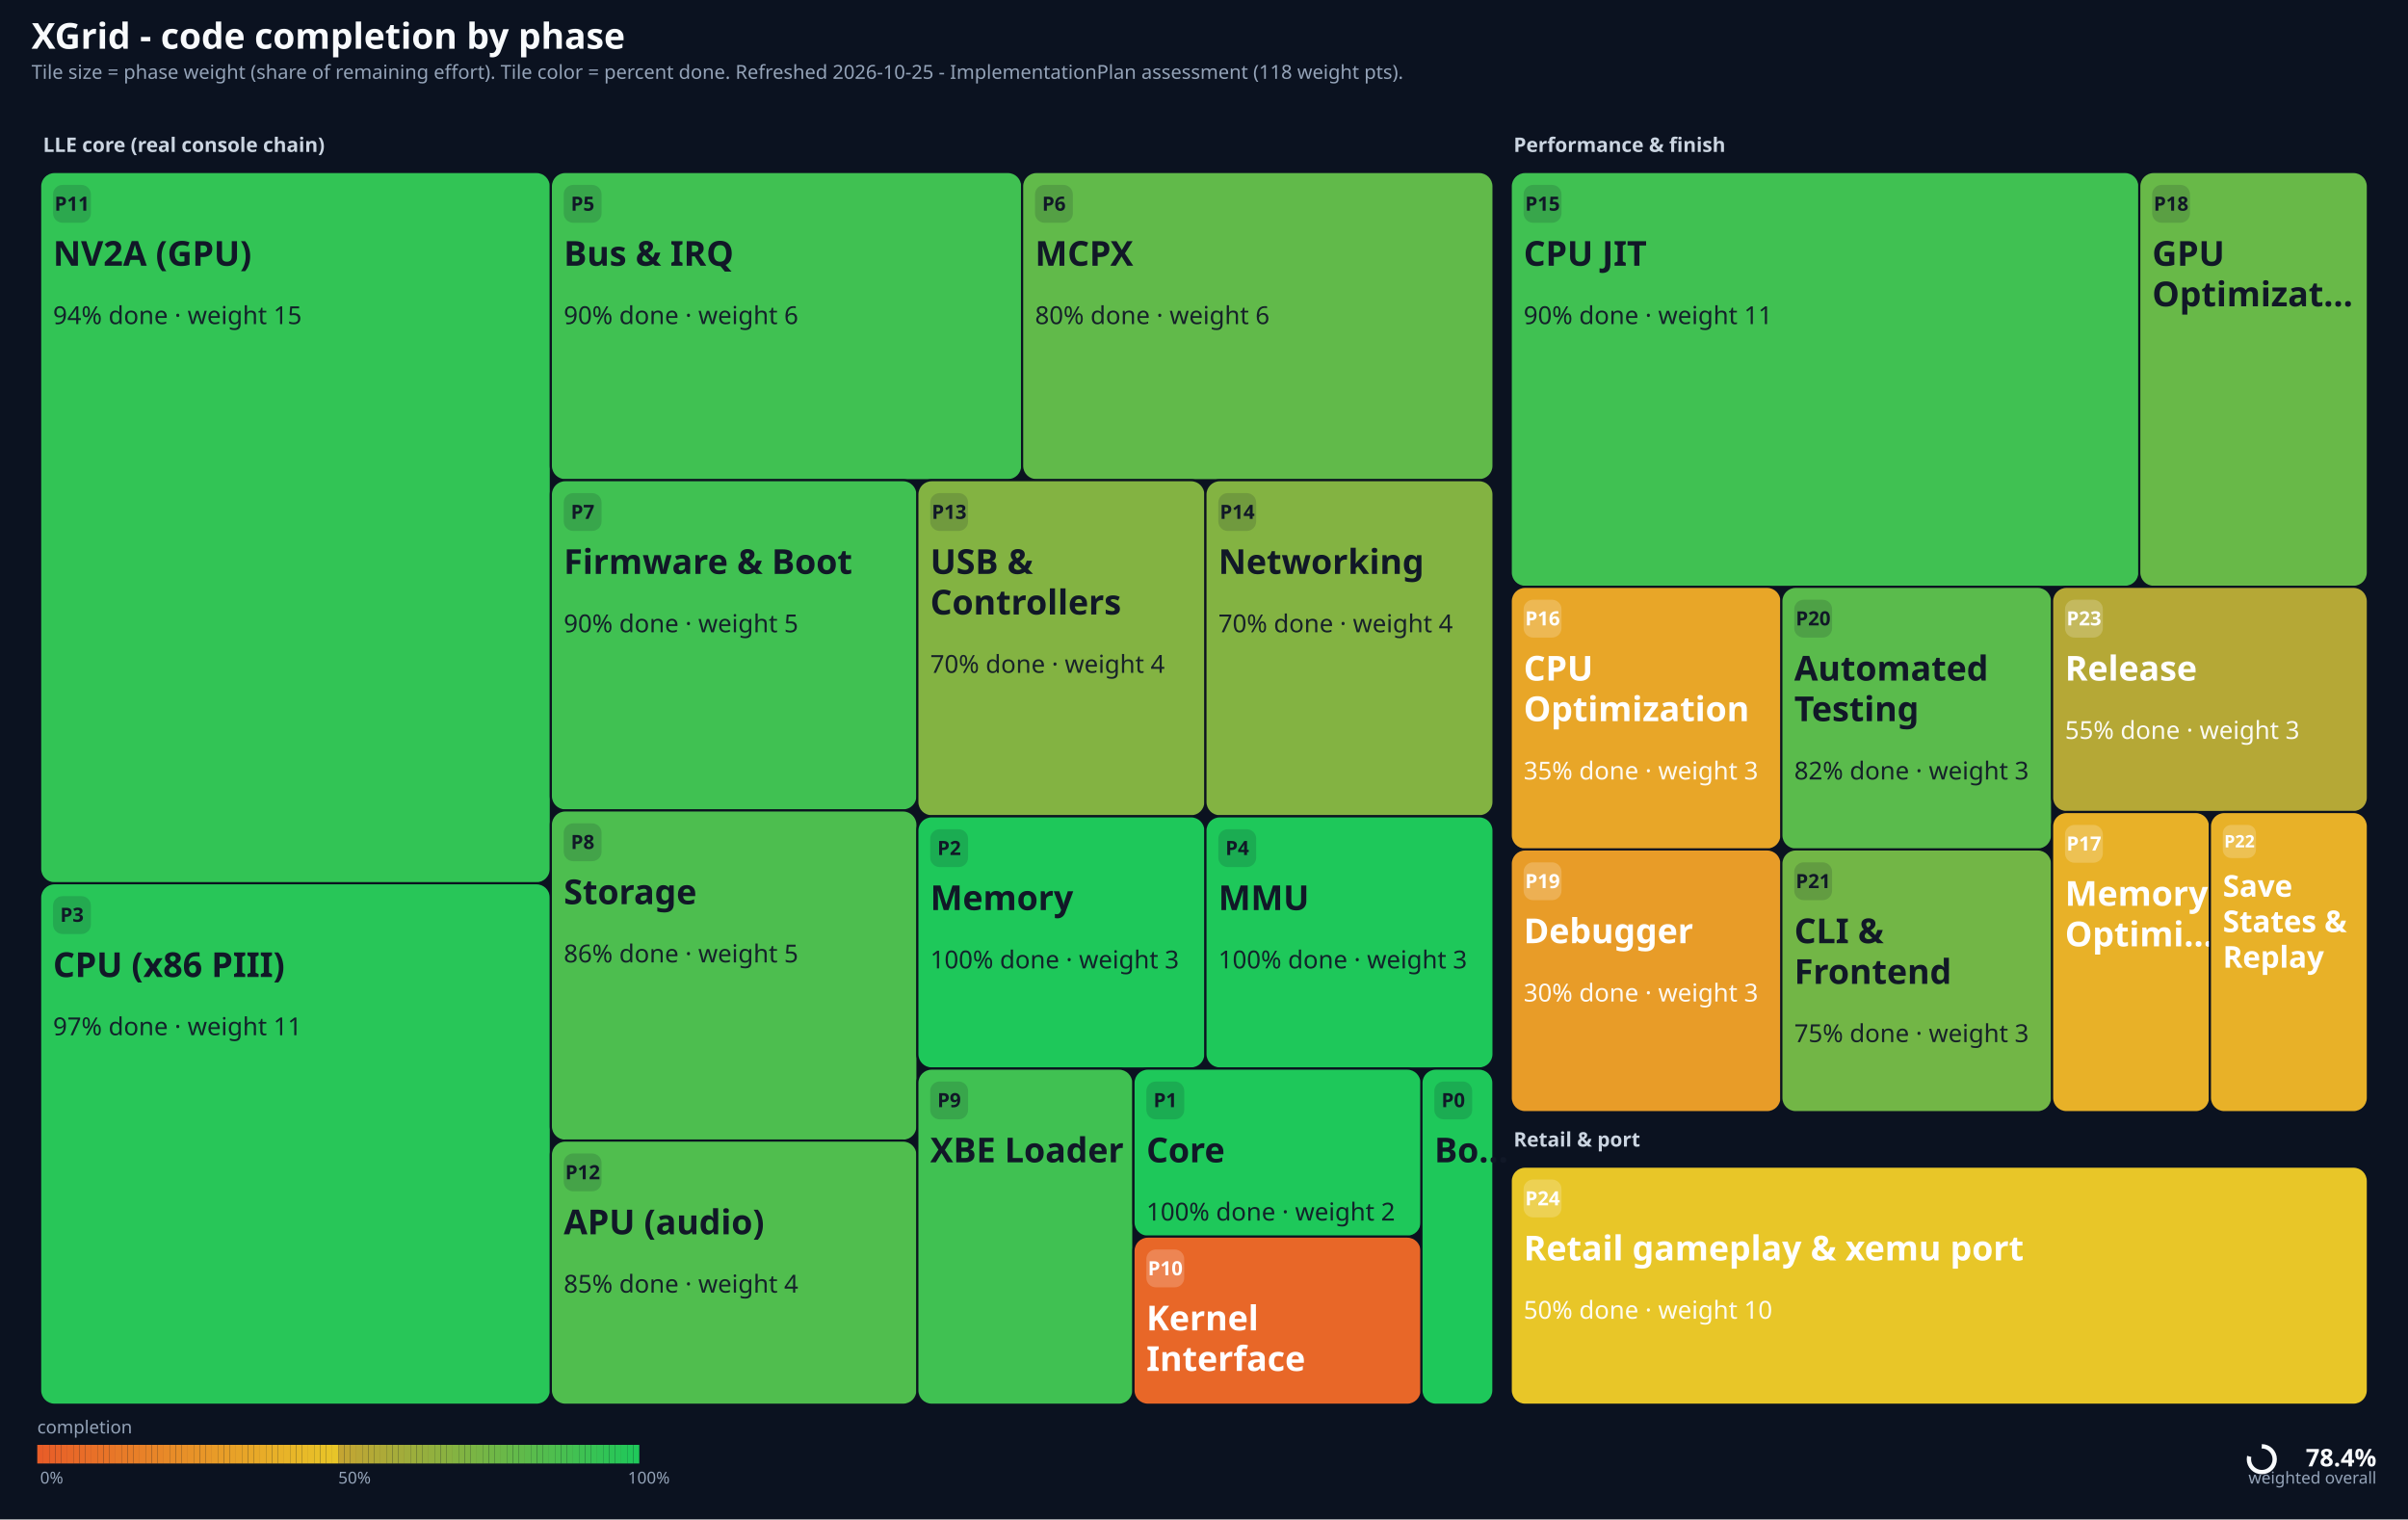
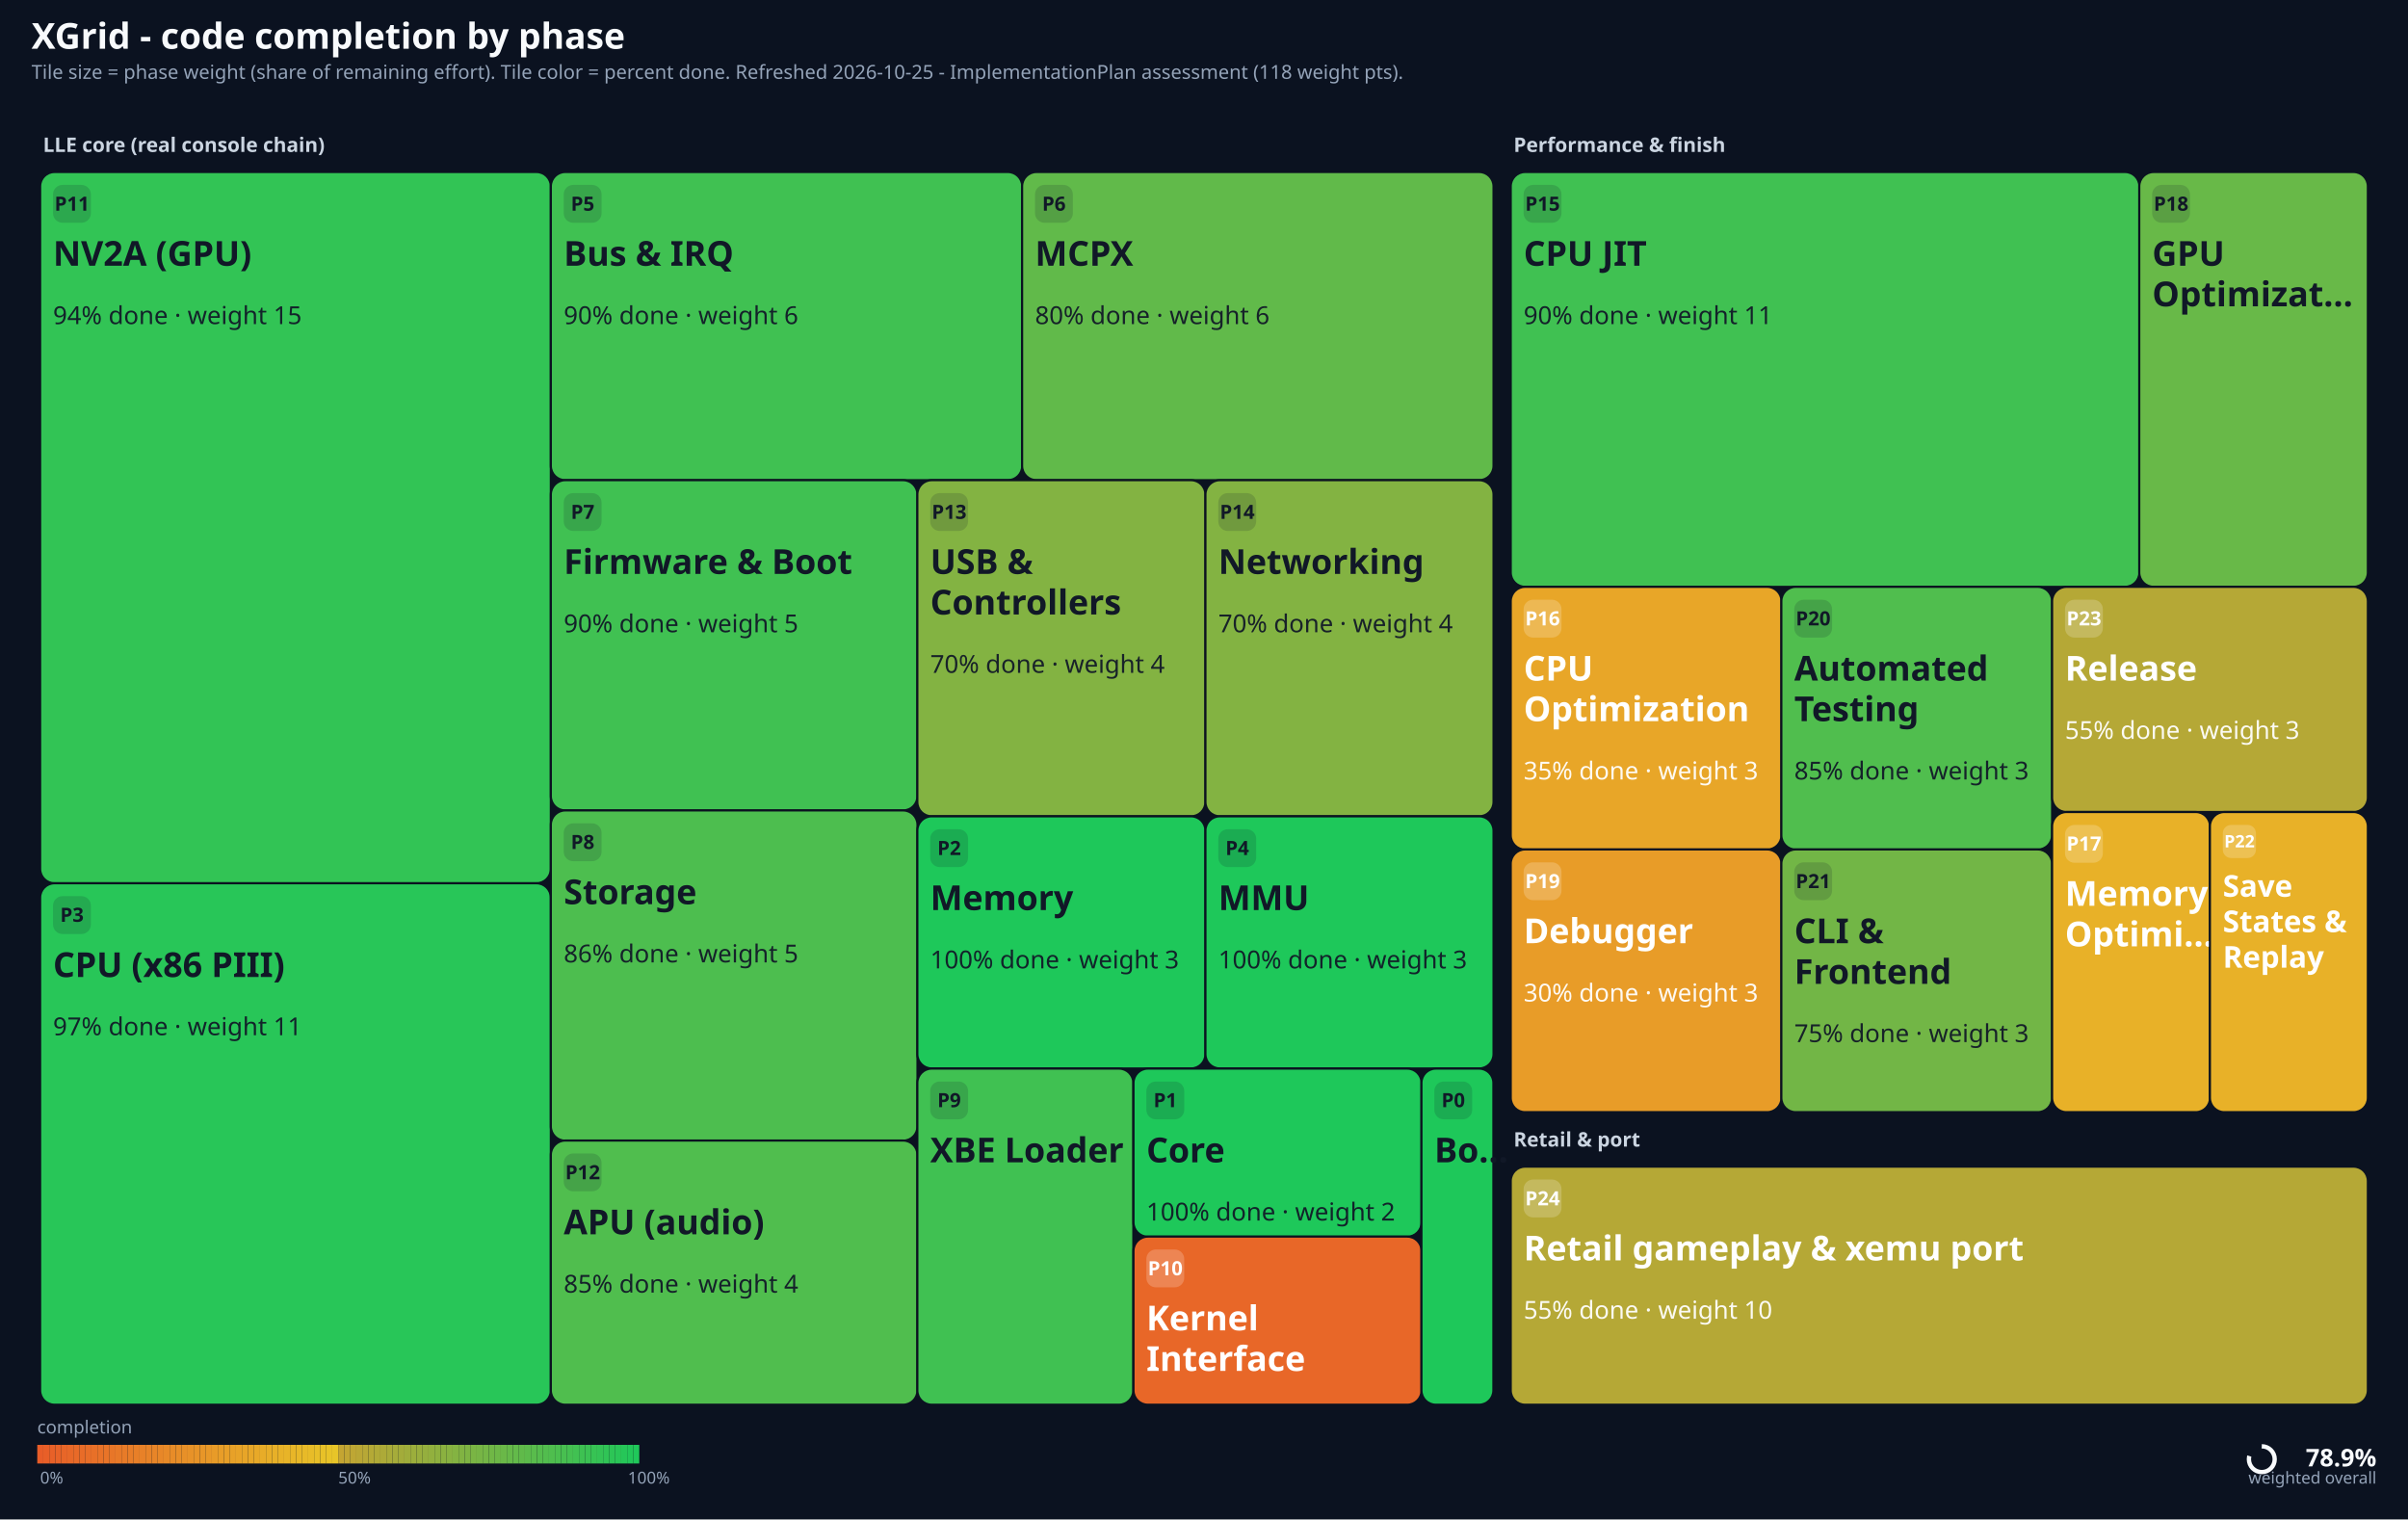
<svg xmlns="http://www.w3.org/2000/svg" width="1680" height="1060" viewBox="0 0 1680 1060" font-family="Segoe UI, Segoe UI Emoji, sans-serif">
  <rect width="1680" height="1060" fill="#0B1220" />
  <text x="22" y="34" font-size="25" font-weight="700" fill="#F8FAFC">XGrid - code completion by phase</text>
  <text x="22" y="55" font-size="13.5" fill="#94A3B8">Tile size = phase weight (share of remaining effort). Tile color = percent done. Refreshed 2026-10-25 - ImplementationPlan assessment (118 weight pts).</text>
  <text x="30" y="106" font-size="14" font-weight="700" fill="#CBD5E1">LLE core (real console chain)</text>
  <text x="1056" y="106" font-size="14" font-weight="700" fill="#CBD5E1">Performance &amp; finish</text>
  <text x="1056" y="799.9" font-size="14" font-weight="700" fill="#CBD5E1">Retail &amp; port</text>
  <g class="tile" data-p="11" data-name="NV2A (GPU)" data-done="94" data-weight="15">
    <rect x="28" y="120" width="356.3" height="496.2" rx="10" fill="#32C455" stroke="#0B1220" stroke-width="1.5" />
    <rect x="37" y="129" width="26.4" height="26.4" rx="6.6" fill="rgba(17,24,39,0.16)" />
    <text x="50.2" y="147" font-size="13.7" font-weight="700" fill="#111827" text-anchor="middle">P11</text>
    <text x="37" y="185.4" font-size="24" font-weight="700" fill="#111827">NV2A (GPU)</text>
    <text x="37" y="226.1" font-size="17.3" opacity="0.94" fill="#111827">94% done · weight 15</text>
  </g>
  <g class="tile" data-p="3" data-name="CPU (x86 PIII)" data-done="97" data-weight="11">
    <rect x="28" y="616.2" width="356.3" height="363.8" rx="10" fill="#28C658" stroke="#0B1220" stroke-width="1.5" />
    <rect x="37" y="625.2" width="26.4" height="26.4" rx="6.6" fill="rgba(17,24,39,0.16)" />
    <text x="50.2" y="643.1" font-size="13.7" font-weight="700" fill="#111827" text-anchor="middle">P3</text>
    <text x="37" y="681.6" font-size="24" font-weight="700" fill="#111827">CPU (x86 PIII)</text>
    <text x="37" y="722.2" font-size="17.3" opacity="0.94" fill="#111827">97% done · weight 11</text>
  </g>
  <g class="tile" data-p="5" data-name="Bus &amp; IRQ" data-done="90" data-weight="6">
    <rect x="384.3" y="120" width="328.9" height="215" rx="10" fill="#40C152" stroke="#0B1220" stroke-width="1.5" />
    <rect x="393.3" y="129" width="26.4" height="26.4" rx="6.6" fill="rgba(17,24,39,0.16)" />
    <text x="406.5" y="147" font-size="13.7" font-weight="700" fill="#111827" text-anchor="middle">P5</text>
    <text x="393.3" y="185.4" font-size="24" font-weight="700" fill="#111827">Bus &amp; IRQ</text>
    <text x="393.3" y="226.1" font-size="17.3" opacity="0.94" fill="#111827">90% done · weight 6</text>
  </g>
  <g class="tile" data-p="6" data-name="MCPX" data-done="80" data-weight="6">
    <rect x="713.1" y="120" width="328.9" height="215" rx="10" fill="#61BA4A" stroke="#0B1220" stroke-width="1.5" />
    <rect x="722.1" y="129" width="26.4" height="26.4" rx="6.6" fill="rgba(17,24,39,0.16)" />
    <text x="735.3" y="147" font-size="13.7" font-weight="700" fill="#111827" text-anchor="middle">P6</text>
    <text x="722.1" y="185.4" font-size="24" font-weight="700" fill="#111827">MCPX</text>
    <text x="722.1" y="226.1" font-size="17.3" opacity="0.94" fill="#111827">80% done · weight 6</text>
  </g>
  <g class="tile" data-p="7" data-name="Firmware &amp; Boot" data-done="90" data-weight="5">
    <rect x="384.3" y="335" width="255.8" height="230.4" rx="10" fill="#40C152" stroke="#0B1220" stroke-width="1.5" />
    <rect x="393.3" y="344" width="26.4" height="26.4" rx="6.6" fill="rgba(17,24,39,0.16)" />
    <text x="406.5" y="362" font-size="13.7" font-weight="700" fill="#111827" text-anchor="middle">P7</text>
    <text x="393.3" y="400.4" font-size="24" font-weight="700" fill="#111827">Firmware &amp; Boot</text>
    <text x="393.3" y="441.1" font-size="17.3" opacity="0.94" fill="#111827">90% done · weight 5</text>
  </g>
  <g class="tile" data-p="8" data-name="Storage" data-done="86" data-weight="5">
    <rect x="384.3" y="565.4" width="255.8" height="230.4" rx="10" fill="#4DBE4F" stroke="#0B1220" stroke-width="1.5" />
    <rect x="393.3" y="574.4" width="26.4" height="26.4" rx="6.6" fill="rgba(17,24,39,0.16)" />
    <text x="406.5" y="592.3" font-size="13.7" font-weight="700" fill="#111827" text-anchor="middle">P8</text>
    <text x="393.3" y="630.8" font-size="24" font-weight="700" fill="#111827">Storage</text>
    <text x="393.3" y="671.4" font-size="17.3" opacity="0.94" fill="#111827">86% done · weight 5</text>
  </g>
  <g class="tile" data-p="12" data-name="APU (audio)" data-done="85" data-weight="4">
    <rect x="384.3" y="795.7" width="255.8" height="184.3" rx="10" fill="#50BE4E" stroke="#0B1220" stroke-width="1.5" />
    <rect x="393.3" y="804.7" width="26.4" height="26.4" rx="6.6" fill="rgba(17,24,39,0.16)" />
    <text x="406.5" y="822.7" font-size="13.7" font-weight="700" fill="#111827" text-anchor="middle">P12</text>
    <text x="393.3" y="861.1" font-size="24" font-weight="700" fill="#111827">APU (audio)</text>
    <text x="393.3" y="901.8" font-size="17.3" opacity="0.94" fill="#111827">85% done · weight 4</text>
  </g>
  <g class="tile" data-p="13" data-name="USB &amp; Controllers" data-done="70" data-weight="4">
    <rect x="640" y="335" width="201" height="234.5" rx="10" fill="#83B342" stroke="#0B1220" stroke-width="1.5" />
    <rect x="649" y="344" width="26.4" height="26.4" rx="6.6" fill="rgba(17,24,39,0.16)" />
    <text x="662.2" y="362" font-size="13.7" font-weight="700" fill="#111827" text-anchor="middle">P13</text>
    <text x="649" y="400.4" font-size="24" font-weight="700" fill="#111827">USB &amp;</text>
    <text x="649" y="428.7" font-size="24" font-weight="700" fill="#111827">Controllers</text>
    <text x="649" y="469.4" font-size="17.3" opacity="0.94" fill="#111827">70% done · weight 4</text>
  </g>
  <g class="tile" data-p="14" data-name="Networking" data-done="70" data-weight="4">
    <rect x="841" y="335" width="201" height="234.5" rx="10" fill="#83B342" stroke="#0B1220" stroke-width="1.5" />
    <rect x="850" y="344" width="26.4" height="26.4" rx="6.6" fill="rgba(17,24,39,0.16)" />
    <text x="863.2" y="362" font-size="13.7" font-weight="700" fill="#111827" text-anchor="middle">P14</text>
    <text x="850" y="400.4" font-size="24" font-weight="700" fill="#111827">Networking</text>
    <text x="850" y="441.1" font-size="17.3" opacity="0.94" fill="#111827">70% done · weight 4</text>
  </g>
  <g class="tile" data-p="2" data-name="Memory" data-done="100" data-weight="3">
    <rect x="640" y="569.5" width="201" height="175.9" rx="10" fill="#1EC85A" stroke="#0B1220" stroke-width="1.5" />
    <rect x="649" y="578.5" width="26.4" height="26.4" rx="6.6" fill="rgba(17,24,39,0.16)" />
    <text x="662.2" y="596.5" font-size="13.7" font-weight="700" fill="#111827" text-anchor="middle">P2</text>
    <text x="649" y="634.9" font-size="24" font-weight="700" fill="#111827">Memory</text>
    <text x="649" y="675.6" font-size="17.3" opacity="0.94" fill="#111827">100% done · weight 3</text>
  </g>
  <g class="tile" data-p="4" data-name="MMU" data-done="100" data-weight="3">
    <rect x="841" y="569.5" width="201" height="175.9" rx="10" fill="#1EC85A" stroke="#0B1220" stroke-width="1.5" />
    <rect x="850" y="578.5" width="26.4" height="26.4" rx="6.6" fill="rgba(17,24,39,0.16)" />
    <text x="863.2" y="596.5" font-size="13.7" font-weight="700" fill="#111827" text-anchor="middle">P4</text>
    <text x="850" y="634.9" font-size="24" font-weight="700" fill="#111827">MMU</text>
    <text x="850" y="675.6" font-size="17.3" opacity="0.94" fill="#111827">100% done · weight 3</text>
  </g>
  <g class="tile" data-p="9" data-name="XBE Loader" data-done="90" data-weight="3">
    <rect x="640" y="745.5" width="150.7" height="234.5" rx="10" fill="#40C152" stroke="#0B1220" stroke-width="1.5" />
    <rect x="649" y="754.5" width="26.4" height="26.4" rx="6.6" fill="rgba(17,24,39,0.16)" />
    <text x="662.2" y="772.4" font-size="13.7" font-weight="700" fill="#111827" text-anchor="middle">P9</text>
    <text x="649" y="810.9" font-size="24" font-weight="700" fill="#111827">XBE Loader</text>
  </g>
  <g class="tile" data-p="1" data-name="Core" data-done="100" data-weight="2">
    <rect x="790.8" y="745.5" width="201" height="117.3" rx="10" fill="#1EC85A" stroke="#0B1220" stroke-width="1.5" />
    <rect x="799.8" y="754.5" width="26.4" height="26.4" rx="6.6" fill="rgba(17,24,39,0.16)" />
    <text x="813" y="772.4" font-size="13.7" font-weight="700" fill="#111827" text-anchor="middle">P1</text>
    <text x="799.8" y="810.9" font-size="24" font-weight="700" fill="#111827">Core</text>
    <text x="799.8" y="851.5" font-size="17.3" opacity="0.94" fill="#111827">100% done · weight 2</text>
  </g>
  <g class="tile" data-p="10" data-name="Kernel Interface" data-done="5" data-weight="2">
    <rect x="790.8" y="862.7" width="201" height="117.3" rx="10" fill="#E86728" stroke="#0B1220" stroke-width="1.5" />
    <rect x="799.8" y="871.7" width="26.4" height="26.4" rx="6.6" fill="rgba(255,255,255,0.20)" />
    <text x="813" y="889.7" font-size="13.7" font-weight="700" fill="#FFFFFF" text-anchor="middle">P10</text>
    <text x="799.8" y="928.1" font-size="24" font-weight="700" fill="#FFFFFF">Kernel</text>
    <text x="799.8" y="956.4" font-size="24" font-weight="700" fill="#FFFFFF">Interface</text>
  </g>
  <g class="tile" data-p="0" data-name="Bootstrap" data-done="100" data-weight="1">
    <rect x="991.7" y="745.5" width="50.2" height="234.5" rx="10" fill="#1EC85A" stroke="#0B1220" stroke-width="1.5" />
    <rect x="1000.7" y="754.5" width="26.4" height="26.4" rx="6.6" fill="rgba(17,24,39,0.16)" />
    <text x="1013.9" y="772.4" font-size="13.7" font-weight="700" fill="#111827" text-anchor="middle">P0</text>
    <text x="1000.7" y="810.9" font-size="24" font-weight="700" fill="#111827">Bo…</text>
  </g>
  <g class="tile" data-p="15" data-name="CPU JIT" data-done="90" data-weight="11">
    <rect x="1054" y="120" width="438.6" height="289.4" rx="10" fill="#40C152" stroke="#0B1220" stroke-width="1.5" />
    <rect x="1063" y="129" width="26.4" height="26.4" rx="6.6" fill="rgba(17,24,39,0.16)" />
    <text x="1076.2" y="147" font-size="13.7" font-weight="700" fill="#111827" text-anchor="middle">P15</text>
    <text x="1063" y="185.4" font-size="24" font-weight="700" fill="#111827">CPU JIT</text>
    <text x="1063" y="226.1" font-size="17.3" opacity="0.94" fill="#111827">90% done · weight 11</text>
  </g>
  <g class="tile" data-p="18" data-name="GPU Optimization" data-done="78" data-weight="4">
    <rect x="1492.5" y="120" width="159.5" height="289.4" rx="10" fill="#68B948" stroke="#0B1220" stroke-width="1.5" />
    <rect x="1501.5" y="129" width="26.4" height="26.4" rx="6.6" fill="rgba(17,24,39,0.16)" />
    <text x="1514.7" y="147" font-size="13.7" font-weight="700" fill="#111827" text-anchor="middle">P18</text>
    <text x="1501.5" y="185.4" font-size="24" font-weight="700" fill="#111827">GPU</text>
    <text x="1501.5" y="213.7" font-size="24" font-weight="700" fill="#111827">Optimizat…</text>
  </g>
  <g class="tile" data-p="16" data-name="CPU Optimization" data-done="35" data-weight="3">
    <rect x="1054" y="409.4" width="188.9" height="183.3" rx="10" fill="#E8A628" stroke="#0B1220" stroke-width="1.5" />
    <rect x="1063" y="418.4" width="26.4" height="26.4" rx="6.6" fill="rgba(255,255,255,0.20)" />
    <text x="1076.2" y="436.3" font-size="13.7" font-weight="700" fill="#FFFFFF" text-anchor="middle">P16</text>
    <text x="1063" y="474.8" font-size="24" font-weight="700" fill="#FFFFFF">CPU</text>
    <text x="1063" y="503.1" font-size="24" font-weight="700" fill="#FFFFFF">Optimization</text>
    <text x="1063" y="543.8" font-size="17.3" opacity="0.94" fill="#FFFFFF">35% done · weight 3</text>
  </g>
  <g class="tile" data-p="19" data-name="Debugger" data-done="30" data-weight="3">
    <rect x="1054" y="592.6" width="188.9" height="183.3" rx="10" fill="#E89C28" stroke="#0B1220" stroke-width="1.5" />
    <rect x="1063" y="601.6" width="26.4" height="26.4" rx="6.6" fill="rgba(255,255,255,0.20)" />
    <text x="1076.2" y="619.6" font-size="13.7" font-weight="700" fill="#FFFFFF" text-anchor="middle">P19</text>
    <text x="1063" y="658" font-size="24" font-weight="700" fill="#FFFFFF">Debugger</text>
    <text x="1063" y="698.7" font-size="17.3" opacity="0.94" fill="#FFFFFF">30% done · weight 3</text>
  </g>
-   <g class="tile" data-p="20" data-name="Automated Testing" data-done="82" data-weight="3">
-     <rect x="1242.8" y="409.4" width="188.9" height="183.3" rx="10" fill="#5ABB4C" stroke="#0B1220" stroke-width="1.5" />
+   <g class="tile" data-p="20" data-name="Automated Testing" data-done="85" data-weight="3">
+     <rect x="1242.8" y="409.4" width="188.9" height="183.3" rx="10" fill="#50BE4E" stroke="#0B1220" stroke-width="1.5" />
    <rect x="1251.8" y="418.4" width="26.4" height="26.4" rx="6.6" fill="rgba(17,24,39,0.16)" />
    <text x="1265" y="436.3" font-size="13.7" font-weight="700" fill="#111827" text-anchor="middle">P20</text>
    <text x="1251.8" y="474.8" font-size="24" font-weight="700" fill="#111827">Automated</text>
    <text x="1251.8" y="503.1" font-size="24" font-weight="700" fill="#111827">Testing</text>
-     <text x="1251.8" y="543.8" font-size="17.3" opacity="0.94" fill="#111827">82% done · weight 3</text>
+     <text x="1251.8" y="543.8" font-size="17.3" opacity="0.94" fill="#111827">85% done · weight 3</text>
  </g>
  <g class="tile" data-p="21" data-name="CLI &amp; Frontend" data-done="75" data-weight="3">
    <rect x="1242.8" y="592.6" width="188.9" height="183.3" rx="10" fill="#72B646" stroke="#0B1220" stroke-width="1.5" />
    <rect x="1251.8" y="601.6" width="26.4" height="26.4" rx="6.6" fill="rgba(17,24,39,0.16)" />
    <text x="1265" y="619.6" font-size="13.7" font-weight="700" fill="#111827" text-anchor="middle">P21</text>
    <text x="1251.8" y="658" font-size="24" font-weight="700" fill="#111827">CLI &amp;</text>
    <text x="1251.8" y="686.4" font-size="24" font-weight="700" fill="#111827">Frontend</text>
    <text x="1251.8" y="727" font-size="17.3" opacity="0.94" fill="#111827">75% done · weight 3</text>
  </g>
  <g class="tile" data-p="23" data-name="Release" data-done="55" data-weight="3">
    <rect x="1431.7" y="409.4" width="220.3" height="157.1" rx="10" fill="#B5A836" stroke="#0B1220" stroke-width="1.5" />
    <rect x="1440.7" y="418.4" width="26.4" height="26.4" rx="6.6" fill="rgba(255,255,255,0.20)" />
    <text x="1453.9" y="436.3" font-size="13.7" font-weight="700" fill="#FFFFFF" text-anchor="middle">P23</text>
    <text x="1440.7" y="474.8" font-size="24" font-weight="700" fill="#FFFFFF">Release</text>
    <text x="1440.7" y="515.5" font-size="17.3" opacity="0.94" fill="#FFFFFF">55% done · weight 3</text>
  </g>
  <g class="tile" data-p="17" data-name="Memory Optimization" data-done="40" data-weight="2">
    <rect x="1431.7" y="566.5" width="110.2" height="209.4" rx="10" fill="#E8B128" stroke="#0B1220" stroke-width="1.5" />
    <rect x="1440.7" y="575.5" width="26.4" height="26.4" rx="6.6" fill="rgba(255,255,255,0.20)" />
    <text x="1453.9" y="593.4" font-size="13.7" font-weight="700" fill="#FFFFFF" text-anchor="middle">P17</text>
    <text x="1440.7" y="631.9" font-size="24" font-weight="700" fill="#FFFFFF">Memory</text>
    <text x="1440.7" y="660.2" font-size="24" font-weight="700" fill="#FFFFFF">Optimi…</text>
  </g>
  <g class="tile" data-p="22" data-name="Save States &amp; Replay" data-done="40" data-weight="2">
    <rect x="1541.8" y="566.5" width="110.2" height="209.4" rx="10" fill="#E8B128" stroke="#0B1220" stroke-width="1.5" />
    <rect x="1550.8" y="575.5" width="23.1" height="23.1" rx="5.8" fill="rgba(255,255,255,0.20)" />
    <text x="1562.4" y="591.2" font-size="12" font-weight="700" fill="#FFFFFF" text-anchor="middle">P22</text>
    <text x="1550.8" y="625.6" font-size="21" font-weight="700" fill="#FFFFFF">Save</text>
    <text x="1550.8" y="650.3" font-size="21" font-weight="700" fill="#FFFFFF">States &amp;</text>
    <text x="1550.8" y="675.1" font-size="21" font-weight="700" fill="#FFFFFF">Replay</text>
  </g>
-   <g class="tile" data-p="24" data-name="Retail gameplay &amp; xemu port" data-done="50" data-weight="10">
-     <rect x="1054" y="813.9" width="598" height="166.1" rx="10" fill="#E8C628" stroke="#0B1220" stroke-width="1.5" />
+   <g class="tile" data-p="24" data-name="Retail gameplay &amp; xemu port" data-done="55" data-weight="10">
+     <rect x="1054" y="813.9" width="598" height="166.1" rx="10" fill="#B5A836" stroke="#0B1220" stroke-width="1.5" />
    <rect x="1063" y="822.9" width="26.4" height="26.4" rx="6.6" fill="rgba(255,255,255,0.20)" />
    <text x="1076.2" y="840.9" font-size="13.7" font-weight="700" fill="#FFFFFF" text-anchor="middle">P24</text>
    <text x="1063" y="879.3" font-size="24" font-weight="700" fill="#FFFFFF">Retail gameplay &amp; xemu port</text>
-     <text x="1063" y="920" font-size="17.3" opacity="0.94" fill="#FFFFFF">50% done · weight 10</text>
+     <text x="1063" y="920" font-size="17.3" opacity="0.94" fill="#FFFFFF">55% done · weight 10</text>
  </g>
  <text x="26" y="1000" font-size="12.5" fill="#94A3B8">completion</text>
  <rect x="26" y="1008" width="4.2" height="13" fill="#E85D28" />
  <rect x="30.2" y="1008" width="4.2" height="13" fill="#E85F28" />
  <rect x="34.4" y="1008" width="4.2" height="13" fill="#E86128" />
  <rect x="38.6" y="1008" width="4.2" height="13" fill="#E86328" />
  <rect x="42.8" y="1008" width="4.2" height="13" fill="#E86628" />
  <rect x="47" y="1008" width="4.2" height="13" fill="#E86828" />
  <rect x="51.2" y="1008" width="4.2" height="13" fill="#E86A28" />
  <rect x="55.4" y="1008" width="4.2" height="13" fill="#E86C28" />
  <rect x="59.6" y="1008" width="4.2" height="13" fill="#E86E28" />
  <rect x="63.8" y="1008" width="4.2" height="13" fill="#E87028" />
  <rect x="68" y="1008" width="4.2" height="13" fill="#E87228" />
  <rect x="72.2" y="1008" width="4.2" height="13" fill="#E87428" />
  <rect x="76.4" y="1008" width="4.2" height="13" fill="#E87628" />
  <rect x="80.6" y="1008" width="4.2" height="13" fill="#E87928" />
  <rect x="84.8" y="1008" width="4.2" height="13" fill="#E87B28" />
  <rect x="89" y="1008" width="4.2" height="13" fill="#E87D28" />
  <rect x="93.2" y="1008" width="4.2" height="13" fill="#E87F28" />
  <rect x="97.4" y="1008" width="4.2" height="13" fill="#E88128" />
  <rect x="101.6" y="1008" width="4.2" height="13" fill="#E88328" />
  <rect x="105.8" y="1008" width="4.2" height="13" fill="#E88528" />
  <rect x="110" y="1008" width="4.2" height="13" fill="#E88728" />
  <rect x="114.2" y="1008" width="4.2" height="13" fill="#E88A28" />
  <rect x="118.4" y="1008" width="4.2" height="13" fill="#E88C28" />
  <rect x="122.6" y="1008" width="4.2" height="13" fill="#E88E28" />
  <rect x="126.8" y="1008" width="4.2" height="13" fill="#E89028" />
  <rect x="131" y="1008" width="4.2" height="13" fill="#E89228" />
  <rect x="135.2" y="1008" width="4.2" height="13" fill="#E89428" />
  <rect x="139.4" y="1008" width="4.2" height="13" fill="#E89628" />
  <rect x="143.6" y="1008" width="4.2" height="13" fill="#E89828" />
  <rect x="147.8" y="1008" width="4.2" height="13" fill="#E89B28" />
  <rect x="152" y="1008" width="4.2" height="13" fill="#E89D28" />
  <rect x="156.2" y="1008" width="4.2" height="13" fill="#E89F28" />
  <rect x="160.4" y="1008" width="4.2" height="13" fill="#E8A128" />
  <rect x="164.6" y="1008" width="4.2" height="13" fill="#E8A328" />
  <rect x="168.8" y="1008" width="4.2" height="13" fill="#E8A528" />
  <rect x="173" y="1008" width="4.2" height="13" fill="#E8A728" />
  <rect x="177.2" y="1008" width="4.2" height="13" fill="#E8A928" />
  <rect x="181.4" y="1008" width="4.2" height="13" fill="#E8AC28" />
  <rect x="185.6" y="1008" width="4.2" height="13" fill="#E8AE28" />
  <rect x="189.8" y="1008" width="4.2" height="13" fill="#E8B028" />
  <rect x="194" y="1008" width="4.2" height="13" fill="#E8B228" />
  <rect x="198.2" y="1008" width="4.2" height="13" fill="#E8B428" />
  <rect x="202.4" y="1008" width="4.2" height="13" fill="#E8B628" />
  <rect x="206.6" y="1008" width="4.2" height="13" fill="#E8B828" />
  <rect x="210.8" y="1008" width="4.2" height="13" fill="#E8BA28" />
  <rect x="215" y="1008" width="4.2" height="13" fill="#E8BC28" />
  <rect x="219.2" y="1008" width="4.2" height="13" fill="#E8BF28" />
  <rect x="223.4" y="1008" width="4.2" height="13" fill="#E8C128" />
  <rect x="227.6" y="1008" width="4.2" height="13" fill="#E8C328" />
  <rect x="231.8" y="1008" width="4.2" height="13" fill="#E8C528" />
  <rect x="236" y="1008" width="4.2" height="13" fill="#C4A532" />
  <rect x="240.2" y="1008" width="4.2" height="13" fill="#C1A633" />
  <rect x="244.4" y="1008" width="4.2" height="13" fill="#BEA734" />
  <rect x="248.6" y="1008" width="4.2" height="13" fill="#BAA735" />
  <rect x="252.8" y="1008" width="4.2" height="13" fill="#B7A836" />
  <rect x="257" y="1008" width="4.2" height="13" fill="#B4A936" />
  <rect x="261.2" y="1008" width="4.2" height="13" fill="#B0AA37" />
  <rect x="265.4" y="1008" width="4.2" height="13" fill="#ADAA38" />
  <rect x="269.6" y="1008" width="4.2" height="13" fill="#A9AB39" />
  <rect x="273.8" y="1008" width="4.2" height="13" fill="#A6AC3A" />
  <rect x="278" y="1008" width="4.2" height="13" fill="#A3AC3A" />
  <rect x="282.2" y="1008" width="4.2" height="13" fill="#9FAD3B" />
  <rect x="286.4" y="1008" width="4.2" height="13" fill="#9CAE3C" />
  <rect x="290.6" y="1008" width="4.2" height="13" fill="#99AE3D" />
  <rect x="294.8" y="1008" width="4.2" height="13" fill="#95AF3E" />
  <rect x="299" y="1008" width="4.2" height="13" fill="#92B03E" />
  <rect x="303.2" y="1008" width="4.2" height="13" fill="#8FB13F" />
  <rect x="307.4" y="1008" width="4.2" height="13" fill="#8BB140" />
  <rect x="311.6" y="1008" width="4.2" height="13" fill="#88B241" />
  <rect x="315.8" y="1008" width="4.2" height="13" fill="#84B342" />
  <rect x="320" y="1008" width="4.2" height="13" fill="#81B342" />
  <rect x="324.2" y="1008" width="4.2" height="13" fill="#7EB443" />
  <rect x="328.4" y="1008" width="4.2" height="13" fill="#7AB544" />
  <rect x="332.6" y="1008" width="4.2" height="13" fill="#77B545" />
  <rect x="336.8" y="1008" width="4.2" height="13" fill="#74B646" />
  <rect x="341" y="1008" width="4.2" height="13" fill="#70B746" />
  <rect x="345.2" y="1008" width="4.2" height="13" fill="#6DB847" />
  <rect x="349.4" y="1008" width="4.2" height="13" fill="#6AB848" />
  <rect x="353.6" y="1008" width="4.2" height="13" fill="#66B949" />
  <rect x="357.8" y="1008" width="4.2" height="13" fill="#63BA4A" />
  <rect x="362" y="1008" width="4.2" height="13" fill="#60BA4A" />
  <rect x="366.2" y="1008" width="4.2" height="13" fill="#5CBB4B" />
  <rect x="370.4" y="1008" width="4.2" height="13" fill="#59BC4C" />
  <rect x="374.6" y="1008" width="4.2" height="13" fill="#55BC4D" />
  <rect x="378.8" y="1008" width="4.2" height="13" fill="#52BD4E" />
  <rect x="383" y="1008" width="4.2" height="13" fill="#4FBE4E" />
  <rect x="387.2" y="1008" width="4.2" height="13" fill="#4BBF4F" />
  <rect x="391.4" y="1008" width="4.2" height="13" fill="#48BF50" />
  <rect x="395.6" y="1008" width="4.2" height="13" fill="#45C051" />
  <rect x="399.8" y="1008" width="4.2" height="13" fill="#41C152" />
  <rect x="404" y="1008" width="4.2" height="13" fill="#3EC152" />
  <rect x="408.2" y="1008" width="4.2" height="13" fill="#3BC253" />
  <rect x="412.4" y="1008" width="4.2" height="13" fill="#37C354" />
  <rect x="416.6" y="1008" width="4.2" height="13" fill="#34C355" />
  <rect x="420.8" y="1008" width="4.2" height="13" fill="#30C456" />
  <rect x="425" y="1008" width="4.2" height="13" fill="#2DC556" />
  <rect x="429.2" y="1008" width="4.2" height="13" fill="#2AC657" />
  <rect x="433.4" y="1008" width="4.2" height="13" fill="#26C658" />
  <rect x="437.6" y="1008" width="4.2" height="13" fill="#23C759" />
  <rect x="441.8" y="1008" width="4.2" height="13" fill="#20C85A" />
  <text x="28" y="1035" font-size="11.5" fill="#94A3B8">0%</text>
  <text x="236" y="1035" font-size="11.5" fill="#94A3B8">50%</text>
  <text x="438" y="1035" font-size="11.5" fill="#94A3B8">100%</text>
-   <circle cx="1578" cy="1018" r="9" fill="none" stroke="#F8FAFC" stroke-width="3" stroke-dasharray="44.3 12.2" transform="rotate(-90 1578 1018)" />
-   <text x="1658" y="1023" font-size="17" font-weight="700" fill="#F8FAFC" text-anchor="end">78.4%</text>
+   <circle cx="1578" cy="1018" r="9" fill="none" stroke="#F8FAFC" stroke-width="3" stroke-dasharray="44.6 11.9" transform="rotate(-90 1578 1018)" />
+   <text x="1658" y="1023" font-size="17" font-weight="700" fill="#F8FAFC" text-anchor="end">78.9%</text>
  <text x="1658" y="1035" font-size="11.5" fill="#94A3B8" text-anchor="end">weighted overall</text>
</svg>
